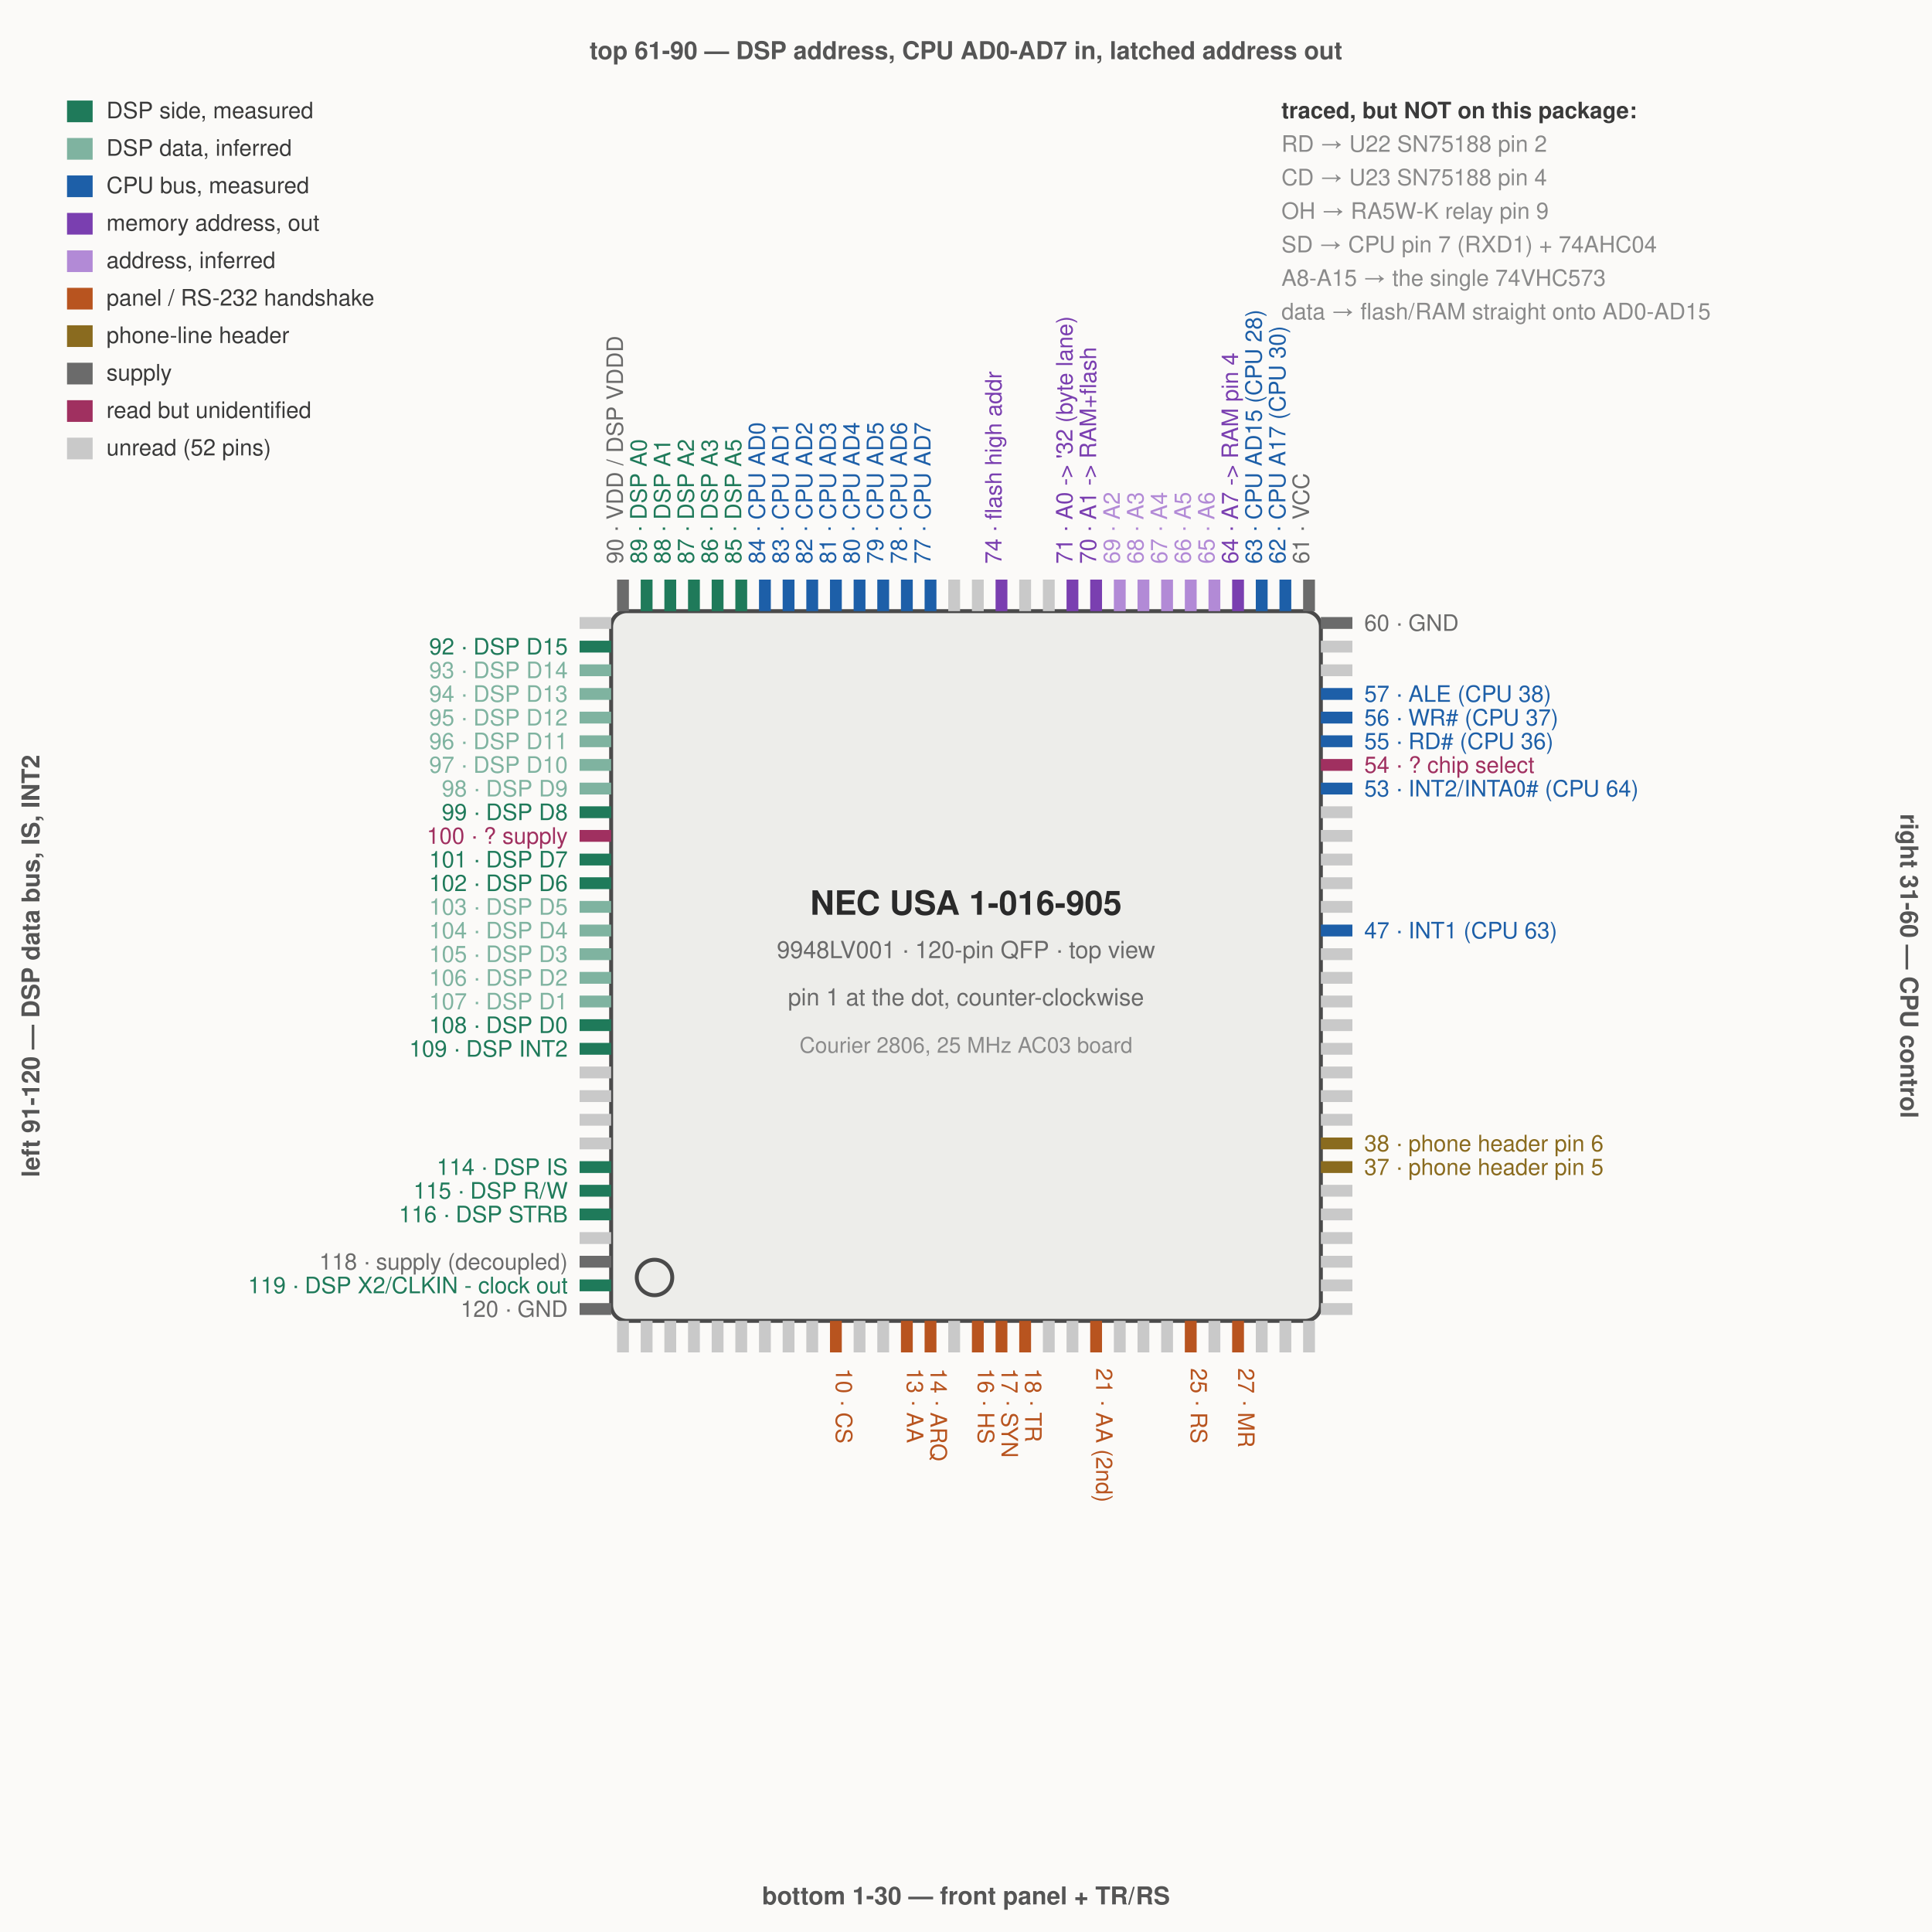
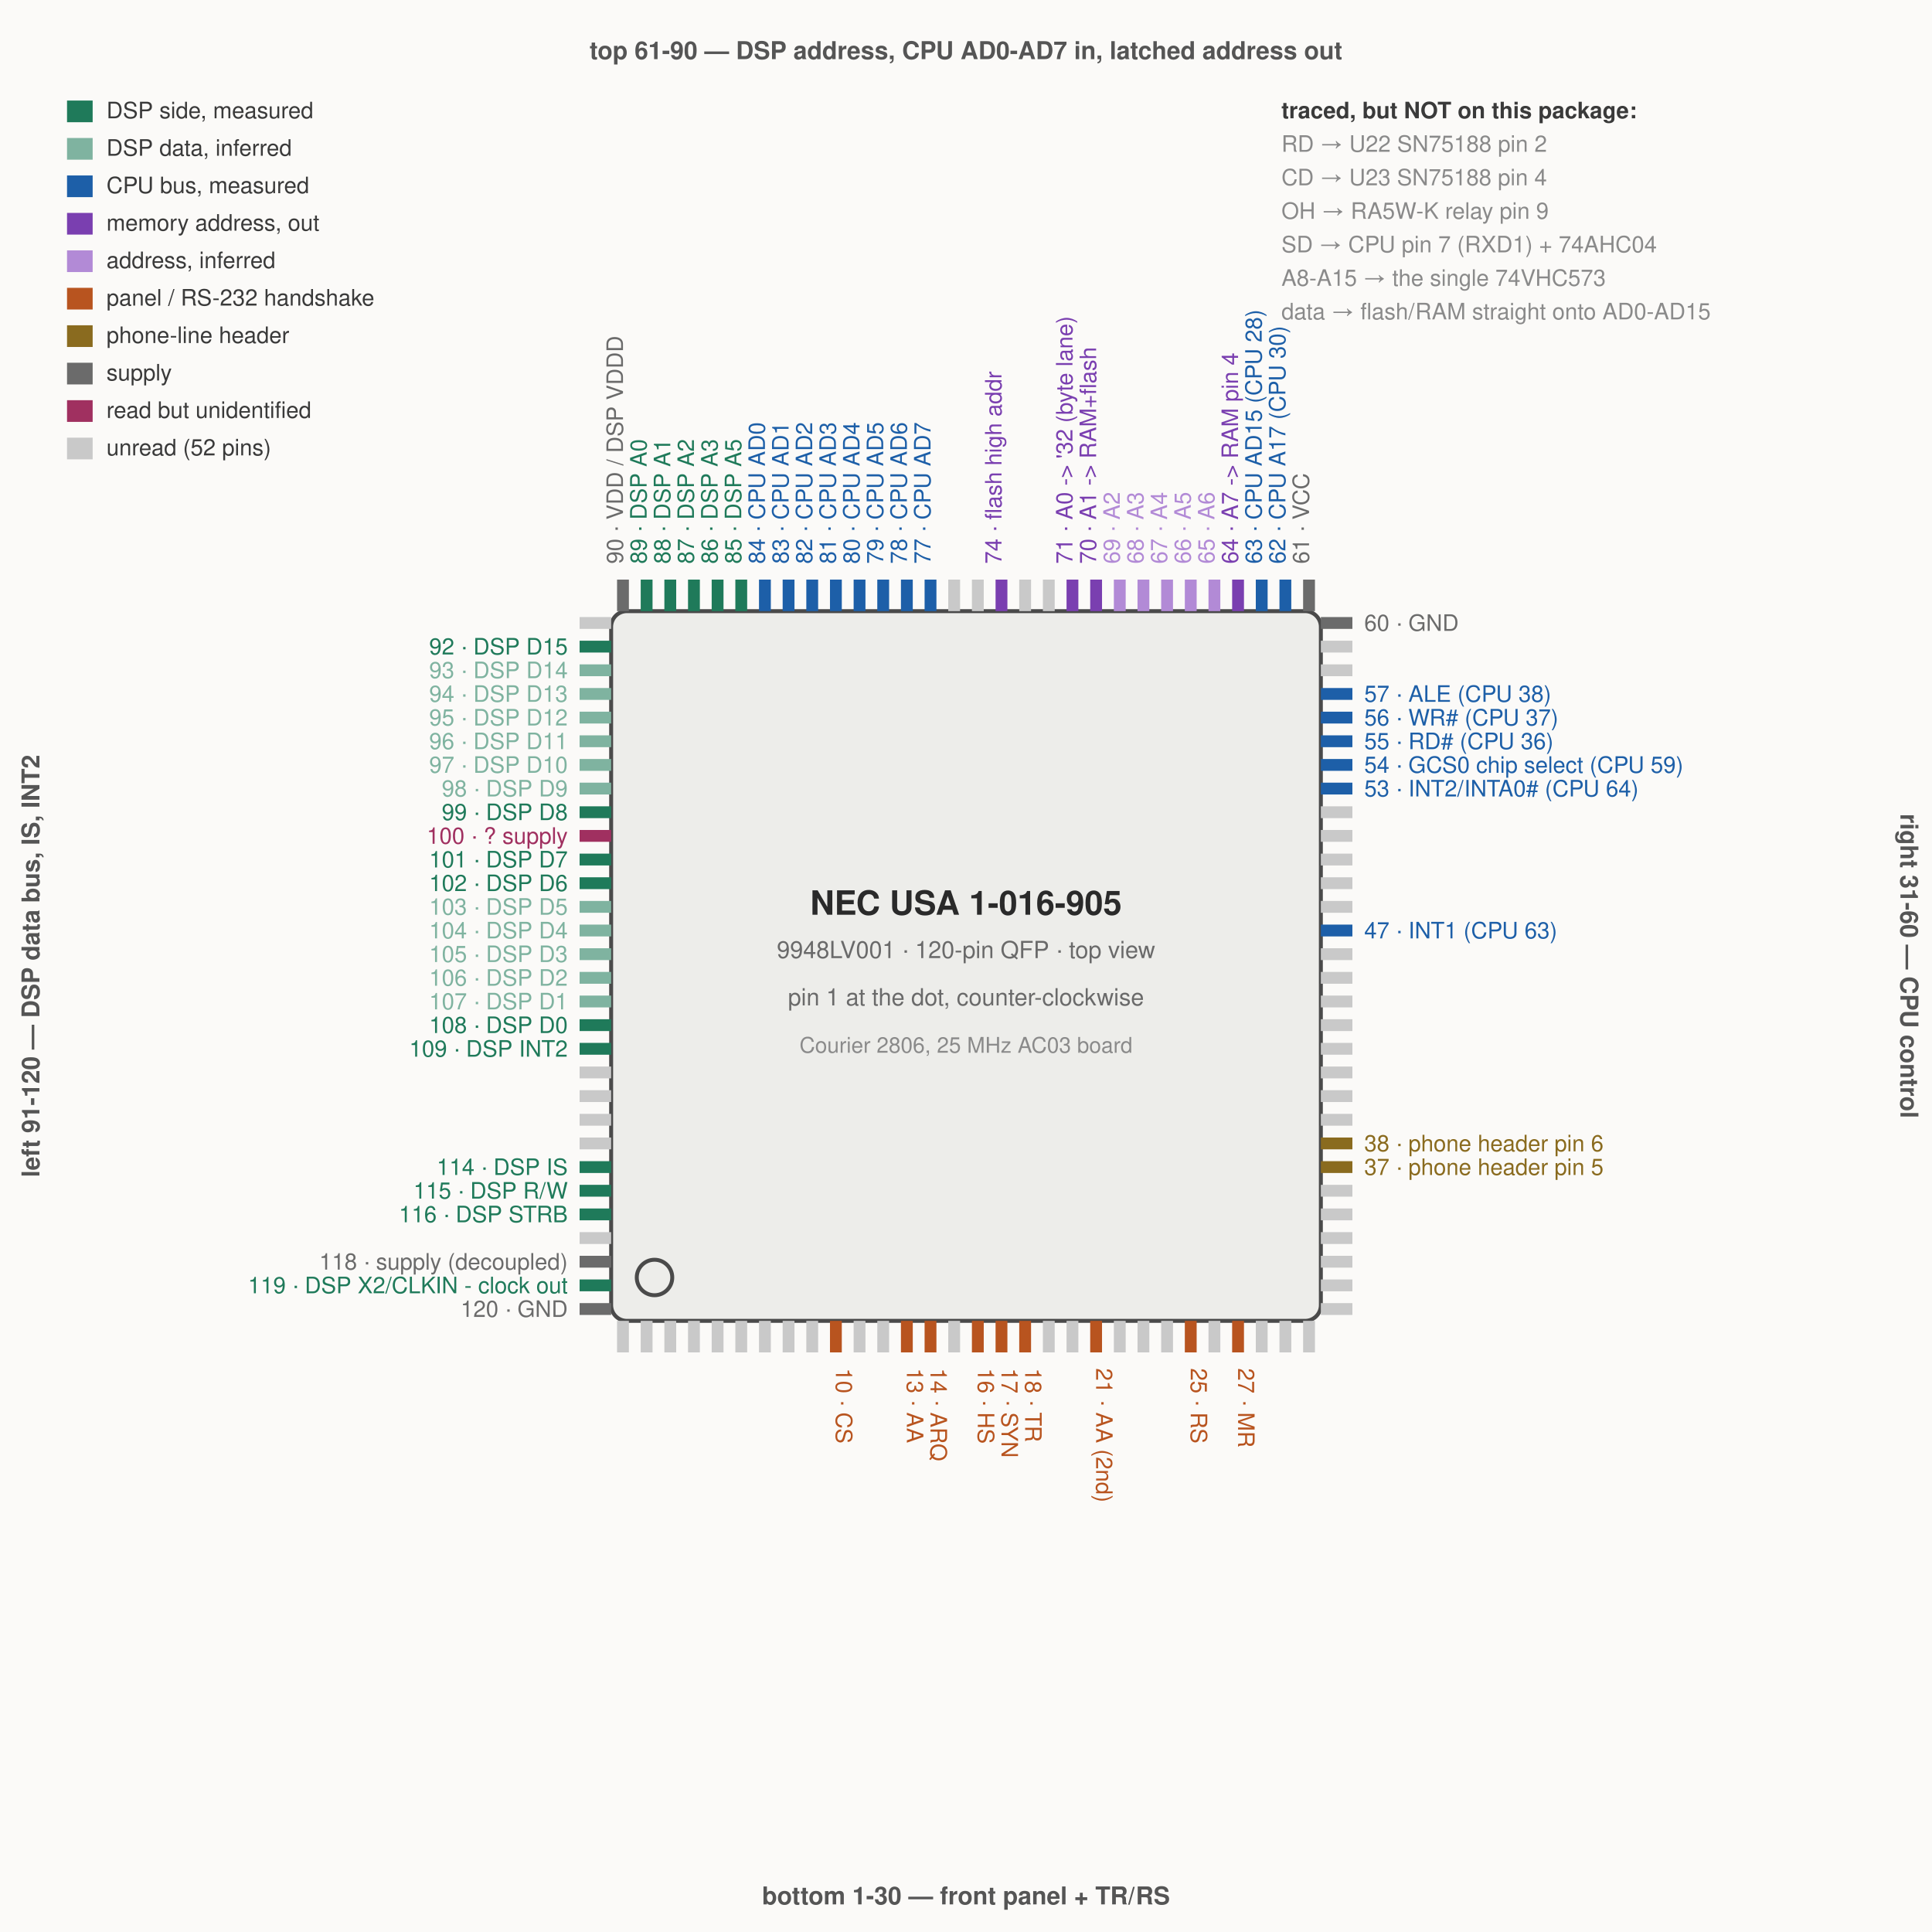
<svg xmlns="http://www.w3.org/2000/svg" viewBox="0 0 980 980" width="980" height="980" font-family="ui-sans-serif,Helvetica,Arial,sans-serif">
  <rect width="980" height="980" fill="#fbfaf8" />
  <rect x="310.0" y="310.0" width="360.0" height="360.0" rx="8" fill="#ededea" stroke="#4a4a4a" stroke-width="2" />
  <circle cx="332.0" cy="648.0" r="9" fill="none" stroke="#4a4a4a" stroke-width="2" />
  <text x="490.0" y="464.0" text-anchor="middle" font-size="17" font-weight="600" fill="#2a2a2a">NEC USA 1-016-905</text>
  <text x="490.0" y="486.0" text-anchor="middle" font-size="12" fill="#6a6a6a">9948LV001 · 120-pin QFP · top view</text>
  <text x="490.0" y="510.0" text-anchor="middle" font-size="12" fill="#6a6a6a">pin 1 at the dot, counter-clockwise</text>
  <text x="490.0" y="534.0" text-anchor="middle" font-size="11" fill="#8a8a8a">Courier 2806, 25 MHz AC03 board</text>
  <rect x="313.0" y="670.0" width="6.0" height="16.0" fill="#c9c9c9" />
  <rect x="325.0" y="670.0" width="6.0" height="16.0" fill="#c9c9c9" />
  <rect x="337.0" y="670.0" width="6.0" height="16.0" fill="#c9c9c9" />
  <rect x="349.0" y="670.0" width="6.0" height="16.0" fill="#c9c9c9" />
  <rect x="361.0" y="670.0" width="6.0" height="16.0" fill="#c9c9c9" />
  <rect x="373.0" y="670.0" width="6.0" height="16.0" fill="#c9c9c9" />
  <rect x="385.0" y="670.0" width="6.0" height="16.0" fill="#c9c9c9" />
  <rect x="397.0" y="670.0" width="6.0" height="16.0" fill="#c9c9c9" />
  <rect x="409.0" y="670.0" width="6.0" height="16.0" fill="#c9c9c9" />
  <rect x="421.0" y="670.0" width="6.0" height="16.0" fill="#b8541f" />
  <text transform="translate(424.0,694.0) rotate(90)" font-size="11.5" fill="#b8541f">10 · CS</text>
  <rect x="433.0" y="670.0" width="6.0" height="16.0" fill="#c9c9c9" />
  <rect x="445.0" y="670.0" width="6.0" height="16.0" fill="#c9c9c9" />
  <rect x="457.0" y="670.0" width="6.0" height="16.0" fill="#b8541f" />
  <text transform="translate(460.0,694.0) rotate(90)" font-size="11.5" fill="#b8541f">13 · AA</text>
  <rect x="469.0" y="670.0" width="6.0" height="16.0" fill="#b8541f" />
  <text transform="translate(472.0,694.0) rotate(90)" font-size="11.5" fill="#b8541f">14 · ARQ</text>
  <rect x="481.0" y="670.0" width="6.0" height="16.0" fill="#c9c9c9" />
  <rect x="493.0" y="670.0" width="6.0" height="16.0" fill="#b8541f" />
  <text transform="translate(496.0,694.0) rotate(90)" font-size="11.5" fill="#b8541f">16 · HS</text>
  <rect x="505.0" y="670.0" width="6.0" height="16.0" fill="#b8541f" />
  <text transform="translate(508.0,694.0) rotate(90)" font-size="11.5" fill="#b8541f">17 · SYN</text>
  <rect x="517.0" y="670.0" width="6.0" height="16.0" fill="#b8541f" />
  <text transform="translate(520.0,694.0) rotate(90)" font-size="11.5" fill="#b8541f">18 · TR</text>
  <rect x="529.0" y="670.0" width="6.0" height="16.0" fill="#c9c9c9" />
  <rect x="541.0" y="670.0" width="6.0" height="16.0" fill="#c9c9c9" />
  <rect x="553.0" y="670.0" width="6.0" height="16.0" fill="#b8541f" />
  <text transform="translate(556.0,694.0) rotate(90)" font-size="11.5" fill="#b8541f">21 · AA (2nd)</text>
  <rect x="565.0" y="670.0" width="6.0" height="16.0" fill="#c9c9c9" />
  <rect x="577.0" y="670.0" width="6.0" height="16.0" fill="#c9c9c9" />
  <rect x="589.0" y="670.0" width="6.0" height="16.0" fill="#c9c9c9" />
  <rect x="601.0" y="670.0" width="6.0" height="16.0" fill="#b8541f" />
  <text transform="translate(604.0,694.0) rotate(90)" font-size="11.5" fill="#b8541f">25 · RS</text>
  <rect x="613.0" y="670.0" width="6.0" height="16.0" fill="#c9c9c9" />
  <rect x="625.0" y="670.0" width="6.0" height="16.0" fill="#b8541f" />
  <text transform="translate(628.0,694.0) rotate(90)" font-size="11.5" fill="#b8541f">27 · MR</text>
  <rect x="637.0" y="670.0" width="6.0" height="16.0" fill="#c9c9c9" />
  <rect x="649.0" y="670.0" width="6.0" height="16.0" fill="#c9c9c9" />
  <rect x="661.0" y="670.0" width="6.0" height="16.0" fill="#c9c9c9" />
  <rect x="670.0" y="661.0" width="16.0" height="6.0" fill="#c9c9c9" />
  <rect x="670.0" y="649.0" width="16.0" height="6.0" fill="#c9c9c9" />
  <rect x="670.0" y="637.0" width="16.0" height="6.0" fill="#c9c9c9" />
  <rect x="670.0" y="625.0" width="16.0" height="6.0" fill="#c9c9c9" />
  <rect x="670.0" y="613.0" width="16.0" height="6.0" fill="#c9c9c9" />
  <rect x="670.0" y="601.0" width="16.0" height="6.0" fill="#c9c9c9" />
  <rect x="670.0" y="589.0" width="16.0" height="6.0" fill="#8a6b1f" />
  <text x="692.0" y="596.0" font-size="11.5" fill="#8a6b1f">37 · phone header pin 5</text>
  <rect x="670.0" y="577.0" width="16.0" height="6.0" fill="#8a6b1f" />
  <text x="692.0" y="584.0" font-size="11.5" fill="#8a6b1f">38 · phone header pin 6</text>
  <rect x="670.0" y="565.0" width="16.0" height="6.0" fill="#c9c9c9" />
  <rect x="670.0" y="553.0" width="16.0" height="6.0" fill="#c9c9c9" />
  <rect x="670.0" y="541.0" width="16.0" height="6.0" fill="#c9c9c9" />
  <rect x="670.0" y="529.0" width="16.0" height="6.0" fill="#c9c9c9" />
  <rect x="670.0" y="517.0" width="16.0" height="6.0" fill="#c9c9c9" />
  <rect x="670.0" y="505.0" width="16.0" height="6.0" fill="#c9c9c9" />
  <rect x="670.0" y="493.0" width="16.0" height="6.0" fill="#c9c9c9" />
  <rect x="670.0" y="481.0" width="16.0" height="6.0" fill="#c9c9c9" />
  <rect x="670.0" y="469.0" width="16.0" height="6.0" fill="#1d5fa8" />
  <text x="692.0" y="476.0" font-size="11.5" fill="#1d5fa8">47 · INT1 (CPU 63)</text>
  <rect x="670.0" y="457.0" width="16.0" height="6.0" fill="#c9c9c9" />
  <rect x="670.0" y="445.0" width="16.0" height="6.0" fill="#c9c9c9" />
  <rect x="670.0" y="433.0" width="16.0" height="6.0" fill="#c9c9c9" />
  <rect x="670.0" y="421.0" width="16.0" height="6.0" fill="#c9c9c9" />
  <rect x="670.0" y="409.0" width="16.0" height="6.0" fill="#c9c9c9" />
  <rect x="670.0" y="397.0" width="16.0" height="6.0" fill="#1d5fa8" />
  <text x="692.0" y="404.0" font-size="11.5" fill="#1d5fa8">53 · INT2/INTA0# (CPU 64)</text>
-   <rect x="670.0" y="385.0" width="16.0" height="6.0" fill="#a03060" />
-   <text x="692.0" y="392.0" font-size="11.5" fill="#a03060">54 · ? chip select</text>
+   <rect x="670.0" y="385.0" width="16.0" height="6.0" fill="#1d5fa8" />
+   <text x="692.0" y="392.0" font-size="11.5" fill="#1d5fa8">54 · GCS0 chip select (CPU 59)</text>
  <rect x="670.0" y="373.0" width="16.0" height="6.0" fill="#1d5fa8" />
  <text x="692.0" y="380.0" font-size="11.5" fill="#1d5fa8">55 · RD#  (CPU 36)</text>
  <rect x="670.0" y="361.0" width="16.0" height="6.0" fill="#1d5fa8" />
  <text x="692.0" y="368.0" font-size="11.5" fill="#1d5fa8">56 · WR#  (CPU 37)</text>
  <rect x="670.0" y="349.0" width="16.0" height="6.0" fill="#1d5fa8" />
  <text x="692.0" y="356.0" font-size="11.5" fill="#1d5fa8">57 · ALE  (CPU 38)</text>
  <rect x="670.0" y="337.0" width="16.0" height="6.0" fill="#c9c9c9" />
  <rect x="670.0" y="325.0" width="16.0" height="6.0" fill="#c9c9c9" />
  <rect x="670.0" y="313.0" width="16.0" height="6.0" fill="#6b6b6b" />
  <text x="692.0" y="320.0" font-size="11.5" fill="#6b6b6b">60 · GND</text>
  <rect x="661.0" y="294.0" width="6.0" height="16.0" fill="#6b6b6b" />
  <text transform="translate(664.0,286.0) rotate(-90)" font-size="11.5" fill="#6b6b6b">61 · VCC</text>
  <rect x="649.0" y="294.0" width="6.0" height="16.0" fill="#1d5fa8" />
  <text transform="translate(652.0,286.0) rotate(-90)" font-size="11.5" fill="#1d5fa8">62 · CPU A17 (CPU 30)</text>
  <rect x="637.0" y="294.0" width="6.0" height="16.0" fill="#1d5fa8" />
  <text transform="translate(640.0,286.0) rotate(-90)" font-size="11.5" fill="#1d5fa8">63 · CPU AD15 (CPU 28)</text>
  <rect x="625.0" y="294.0" width="6.0" height="16.0" fill="#7a3fb0" />
  <text transform="translate(628.0,286.0) rotate(-90)" font-size="11.5" fill="#7a3fb0">64 · A7 -&gt; RAM pin 4</text>
  <rect x="613.0" y="294.0" width="6.0" height="16.0" fill="#b28ad6" />
  <text transform="translate(616.0,286.0) rotate(-90)" font-size="11.5" fill="#b28ad6">65 · A6</text>
  <rect x="601.0" y="294.0" width="6.0" height="16.0" fill="#b28ad6" />
  <text transform="translate(604.0,286.0) rotate(-90)" font-size="11.5" fill="#b28ad6">66 · A5</text>
  <rect x="589.0" y="294.0" width="6.0" height="16.0" fill="#b28ad6" />
  <text transform="translate(592.0,286.0) rotate(-90)" font-size="11.5" fill="#b28ad6">67 · A4</text>
  <rect x="577.0" y="294.0" width="6.0" height="16.0" fill="#b28ad6" />
  <text transform="translate(580.0,286.0) rotate(-90)" font-size="11.5" fill="#b28ad6">68 · A3</text>
  <rect x="565.0" y="294.0" width="6.0" height="16.0" fill="#b28ad6" />
  <text transform="translate(568.0,286.0) rotate(-90)" font-size="11.5" fill="#b28ad6">69 · A2</text>
  <rect x="553.0" y="294.0" width="6.0" height="16.0" fill="#7a3fb0" />
  <text transform="translate(556.0,286.0) rotate(-90)" font-size="11.5" fill="#7a3fb0">70 · A1 -&gt; RAM+flash</text>
  <rect x="541.0" y="294.0" width="6.0" height="16.0" fill="#7a3fb0" />
  <text transform="translate(544.0,286.0) rotate(-90)" font-size="11.5" fill="#7a3fb0">71 · A0 -&gt; '32 (byte lane)</text>
  <rect x="529.0" y="294.0" width="6.0" height="16.0" fill="#c9c9c9" />
  <rect x="517.0" y="294.0" width="6.0" height="16.0" fill="#c9c9c9" />
  <rect x="505.0" y="294.0" width="6.0" height="16.0" fill="#7a3fb0" />
  <text transform="translate(508.0,286.0) rotate(-90)" font-size="11.5" fill="#7a3fb0">74 · flash high addr</text>
  <rect x="493.0" y="294.0" width="6.0" height="16.0" fill="#c9c9c9" />
  <rect x="481.0" y="294.0" width="6.0" height="16.0" fill="#c9c9c9" />
  <rect x="469.0" y="294.0" width="6.0" height="16.0" fill="#1d5fa8" />
  <text transform="translate(472.0,286.0) rotate(-90)" font-size="11.5" fill="#1d5fa8">77 · CPU AD7</text>
  <rect x="457.0" y="294.0" width="6.0" height="16.0" fill="#1d5fa8" />
  <text transform="translate(460.0,286.0) rotate(-90)" font-size="11.5" fill="#1d5fa8">78 · CPU AD6</text>
  <rect x="445.0" y="294.0" width="6.0" height="16.0" fill="#1d5fa8" />
  <text transform="translate(448.0,286.0) rotate(-90)" font-size="11.5" fill="#1d5fa8">79 · CPU AD5</text>
  <rect x="433.0" y="294.0" width="6.0" height="16.0" fill="#1d5fa8" />
  <text transform="translate(436.0,286.0) rotate(-90)" font-size="11.5" fill="#1d5fa8">80 · CPU AD4</text>
  <rect x="421.0" y="294.0" width="6.0" height="16.0" fill="#1d5fa8" />
  <text transform="translate(424.0,286.0) rotate(-90)" font-size="11.5" fill="#1d5fa8">81 · CPU AD3</text>
  <rect x="409.0" y="294.0" width="6.0" height="16.0" fill="#1d5fa8" />
  <text transform="translate(412.0,286.0) rotate(-90)" font-size="11.5" fill="#1d5fa8">82 · CPU AD2</text>
  <rect x="397.0" y="294.0" width="6.0" height="16.0" fill="#1d5fa8" />
  <text transform="translate(400.0,286.0) rotate(-90)" font-size="11.5" fill="#1d5fa8">83 · CPU AD1</text>
  <rect x="385.0" y="294.0" width="6.0" height="16.0" fill="#1d5fa8" />
  <text transform="translate(388.0,286.0) rotate(-90)" font-size="11.5" fill="#1d5fa8">84 · CPU AD0</text>
  <rect x="373.0" y="294.0" width="6.0" height="16.0" fill="#1f7a5a" />
  <text transform="translate(376.0,286.0) rotate(-90)" font-size="11.5" fill="#1f7a5a">85 · DSP A5</text>
  <rect x="361.0" y="294.0" width="6.0" height="16.0" fill="#1f7a5a" />
  <text transform="translate(364.0,286.0) rotate(-90)" font-size="11.5" fill="#1f7a5a">86 · DSP A3</text>
  <rect x="349.0" y="294.0" width="6.0" height="16.0" fill="#1f7a5a" />
  <text transform="translate(352.0,286.0) rotate(-90)" font-size="11.5" fill="#1f7a5a">87 · DSP A2</text>
  <rect x="337.0" y="294.0" width="6.0" height="16.0" fill="#1f7a5a" />
  <text transform="translate(340.0,286.0) rotate(-90)" font-size="11.5" fill="#1f7a5a">88 · DSP A1</text>
  <rect x="325.0" y="294.0" width="6.0" height="16.0" fill="#1f7a5a" />
  <text transform="translate(328.0,286.0) rotate(-90)" font-size="11.5" fill="#1f7a5a">89 · DSP A0</text>
  <rect x="313.0" y="294.0" width="6.0" height="16.0" fill="#6b6b6b" />
  <text transform="translate(316.0,286.0) rotate(-90)" font-size="11.5" fill="#6b6b6b">90 · VDD / DSP VDDD</text>
  <rect x="294.0" y="313.0" width="16.0" height="6.0" fill="#c9c9c9" />
  <rect x="294.0" y="325.0" width="16.0" height="6.0" fill="#1f7a5a" />
  <text x="288.0" y="332.0" text-anchor="end" font-size="11.5" fill="#1f7a5a">92 · DSP D15</text>
  <rect x="294.0" y="337.0" width="16.0" height="6.0" fill="#7fb3a0" />
  <text x="288.0" y="344.0" text-anchor="end" font-size="11.5" fill="#7fb3a0">93 · DSP D14</text>
  <rect x="294.0" y="349.0" width="16.0" height="6.0" fill="#7fb3a0" />
  <text x="288.0" y="356.0" text-anchor="end" font-size="11.5" fill="#7fb3a0">94 · DSP D13</text>
  <rect x="294.0" y="361.0" width="16.0" height="6.0" fill="#7fb3a0" />
  <text x="288.0" y="368.0" text-anchor="end" font-size="11.5" fill="#7fb3a0">95 · DSP D12</text>
  <rect x="294.0" y="373.0" width="16.0" height="6.0" fill="#7fb3a0" />
  <text x="288.0" y="380.0" text-anchor="end" font-size="11.5" fill="#7fb3a0">96 · DSP D11</text>
  <rect x="294.0" y="385.0" width="16.0" height="6.0" fill="#7fb3a0" />
  <text x="288.0" y="392.0" text-anchor="end" font-size="11.5" fill="#7fb3a0">97 · DSP D10</text>
  <rect x="294.0" y="397.0" width="16.0" height="6.0" fill="#7fb3a0" />
  <text x="288.0" y="404.0" text-anchor="end" font-size="11.5" fill="#7fb3a0">98 · DSP D9</text>
  <rect x="294.0" y="409.0" width="16.0" height="6.0" fill="#1f7a5a" />
  <text x="288.0" y="416.0" text-anchor="end" font-size="11.5" fill="#1f7a5a">99 · DSP D8</text>
  <rect x="294.0" y="421.0" width="16.0" height="6.0" fill="#a03060" />
  <text x="288.0" y="428.0" text-anchor="end" font-size="11.5" fill="#a03060">100 · ? supply</text>
  <rect x="294.0" y="433.0" width="16.0" height="6.0" fill="#1f7a5a" />
  <text x="288.0" y="440.0" text-anchor="end" font-size="11.5" fill="#1f7a5a">101 · DSP D7</text>
  <rect x="294.0" y="445.0" width="16.0" height="6.0" fill="#1f7a5a" />
  <text x="288.0" y="452.0" text-anchor="end" font-size="11.5" fill="#1f7a5a">102 · DSP D6</text>
  <rect x="294.0" y="457.0" width="16.0" height="6.0" fill="#7fb3a0" />
  <text x="288.0" y="464.0" text-anchor="end" font-size="11.5" fill="#7fb3a0">103 · DSP D5</text>
  <rect x="294.0" y="469.0" width="16.0" height="6.0" fill="#7fb3a0" />
  <text x="288.0" y="476.0" text-anchor="end" font-size="11.5" fill="#7fb3a0">104 · DSP D4</text>
  <rect x="294.0" y="481.0" width="16.0" height="6.0" fill="#7fb3a0" />
  <text x="288.0" y="488.0" text-anchor="end" font-size="11.5" fill="#7fb3a0">105 · DSP D3</text>
  <rect x="294.0" y="493.0" width="16.0" height="6.0" fill="#7fb3a0" />
  <text x="288.0" y="500.0" text-anchor="end" font-size="11.5" fill="#7fb3a0">106 · DSP D2</text>
  <rect x="294.0" y="505.0" width="16.0" height="6.0" fill="#7fb3a0" />
  <text x="288.0" y="512.0" text-anchor="end" font-size="11.5" fill="#7fb3a0">107 · DSP D1</text>
  <rect x="294.0" y="517.0" width="16.0" height="6.0" fill="#1f7a5a" />
  <text x="288.0" y="524.0" text-anchor="end" font-size="11.5" fill="#1f7a5a">108 · DSP D0</text>
  <rect x="294.0" y="529.0" width="16.0" height="6.0" fill="#1f7a5a" />
  <text x="288.0" y="536.0" text-anchor="end" font-size="11.5" fill="#1f7a5a">109 · DSP INT2</text>
  <rect x="294.0" y="541.0" width="16.0" height="6.0" fill="#c9c9c9" />
  <rect x="294.0" y="553.0" width="16.0" height="6.0" fill="#c9c9c9" />
  <rect x="294.0" y="565.0" width="16.0" height="6.0" fill="#c9c9c9" />
  <rect x="294.0" y="577.0" width="16.0" height="6.0" fill="#c9c9c9" />
  <rect x="294.0" y="589.0" width="16.0" height="6.0" fill="#1f7a5a" />
  <text x="288.0" y="596.0" text-anchor="end" font-size="11.5" fill="#1f7a5a">114 · DSP IS</text>
  <rect x="294.0" y="601.0" width="16.0" height="6.0" fill="#1f7a5a" />
  <text x="288.0" y="608.0" text-anchor="end" font-size="11.5" fill="#1f7a5a">115 · DSP R/W</text>
  <rect x="294.0" y="613.0" width="16.0" height="6.0" fill="#1f7a5a" />
  <text x="288.0" y="620.0" text-anchor="end" font-size="11.5" fill="#1f7a5a">116 · DSP STRB</text>
  <rect x="294.0" y="625.0" width="16.0" height="6.0" fill="#c9c9c9" />
  <rect x="294.0" y="637.0" width="16.0" height="6.0" fill="#6b6b6b" />
  <text x="288.0" y="644.0" text-anchor="end" font-size="11.5" fill="#6b6b6b">118 · supply (decoupled)</text>
  <rect x="294.0" y="649.0" width="16.0" height="6.0" fill="#1f7a5a" />
  <text x="288.0" y="656.0" text-anchor="end" font-size="11.5" fill="#1f7a5a">119 · DSP X2/CLKIN - clock out</text>
  <rect x="294.0" y="661.0" width="16.0" height="6.0" fill="#6b6b6b" />
  <text x="288.0" y="668.0" text-anchor="end" font-size="11.5" fill="#6b6b6b">120 · GND</text>
  <text x="490.0" y="30" text-anchor="middle" font-size="12.5" font-weight="600" fill="#555">top 61-90 — DSP address, CPU AD0-AD7 in, latched address out</text>
  <text x="490.0" y="966" text-anchor="middle" font-size="12.5" font-weight="600" fill="#555">bottom 1-30 — front panel + TR/RS</text>
  <text transform="translate(20,490.0) rotate(-90)" text-anchor="middle" font-size="12.5" font-weight="600" fill="#555">left 91-120 — DSP data bus, IS, INT2</text>
  <text transform="translate(964,490.0) rotate(90)" text-anchor="middle" font-size="12.5" font-weight="600" fill="#555">right 31-60 — CPU control</text>
  <rect x="34" y="51" width="13" height="11" fill="#1f7a5a" />
  <text x="54" y="60" font-size="11.5" fill="#3a3a3a">DSP side, measured</text>
  <rect x="34" y="70" width="13" height="11" fill="#7fb3a0" />
  <text x="54" y="79" font-size="11.5" fill="#3a3a3a">DSP data, inferred</text>
  <rect x="34" y="89" width="13" height="11" fill="#1d5fa8" />
  <text x="54" y="98" font-size="11.5" fill="#3a3a3a">CPU bus, measured</text>
  <rect x="34" y="108" width="13" height="11" fill="#7a3fb0" />
  <text x="54" y="117" font-size="11.5" fill="#3a3a3a">memory address, out</text>
  <rect x="34" y="127" width="13" height="11" fill="#b28ad6" />
  <text x="54" y="136" font-size="11.5" fill="#3a3a3a">address, inferred</text>
  <rect x="34" y="146" width="13" height="11" fill="#b8541f" />
  <text x="54" y="155" font-size="11.5" fill="#3a3a3a">panel / RS-232 handshake</text>
  <rect x="34" y="165" width="13" height="11" fill="#8a6b1f" />
  <text x="54" y="174" font-size="11.5" fill="#3a3a3a">phone-line header</text>
  <rect x="34" y="184" width="13" height="11" fill="#6b6b6b" />
  <text x="54" y="193" font-size="11.5" fill="#3a3a3a">supply</text>
  <rect x="34" y="203" width="13" height="11" fill="#a03060" />
  <text x="54" y="212" font-size="11.5" fill="#3a3a3a">read but unidentified</text>
  <rect x="34" y="222" width="13" height="11" fill="#c9c9c9" />
  <text x="54" y="231" font-size="11.5" fill="#3a3a3a">unread (52 pins)</text>
  <text x="650" y="60" font-size="11.5" font-weight="600" fill="#3a3a3a">traced, but NOT on this package:</text>
  <text x="650" y="77" font-size="11.5" fill="#8a8a8a">RD → U22 SN75188 pin 2</text>
  <text x="650" y="94" font-size="11.5" fill="#8a8a8a">CD → U23 SN75188 pin 4</text>
  <text x="650" y="111" font-size="11.5" fill="#8a8a8a">OH → RA5W-K relay pin 9</text>
  <text x="650" y="128" font-size="11.5" fill="#8a8a8a">SD → CPU pin 7 (RXD1) + 74AHC04</text>
  <text x="650" y="145" font-size="11.5" fill="#8a8a8a">A8-A15 → the single 74VHC573</text>
  <text x="650" y="162" font-size="11.5" fill="#8a8a8a">data → flash/RAM straight onto AD0-AD15</text>
</svg>
